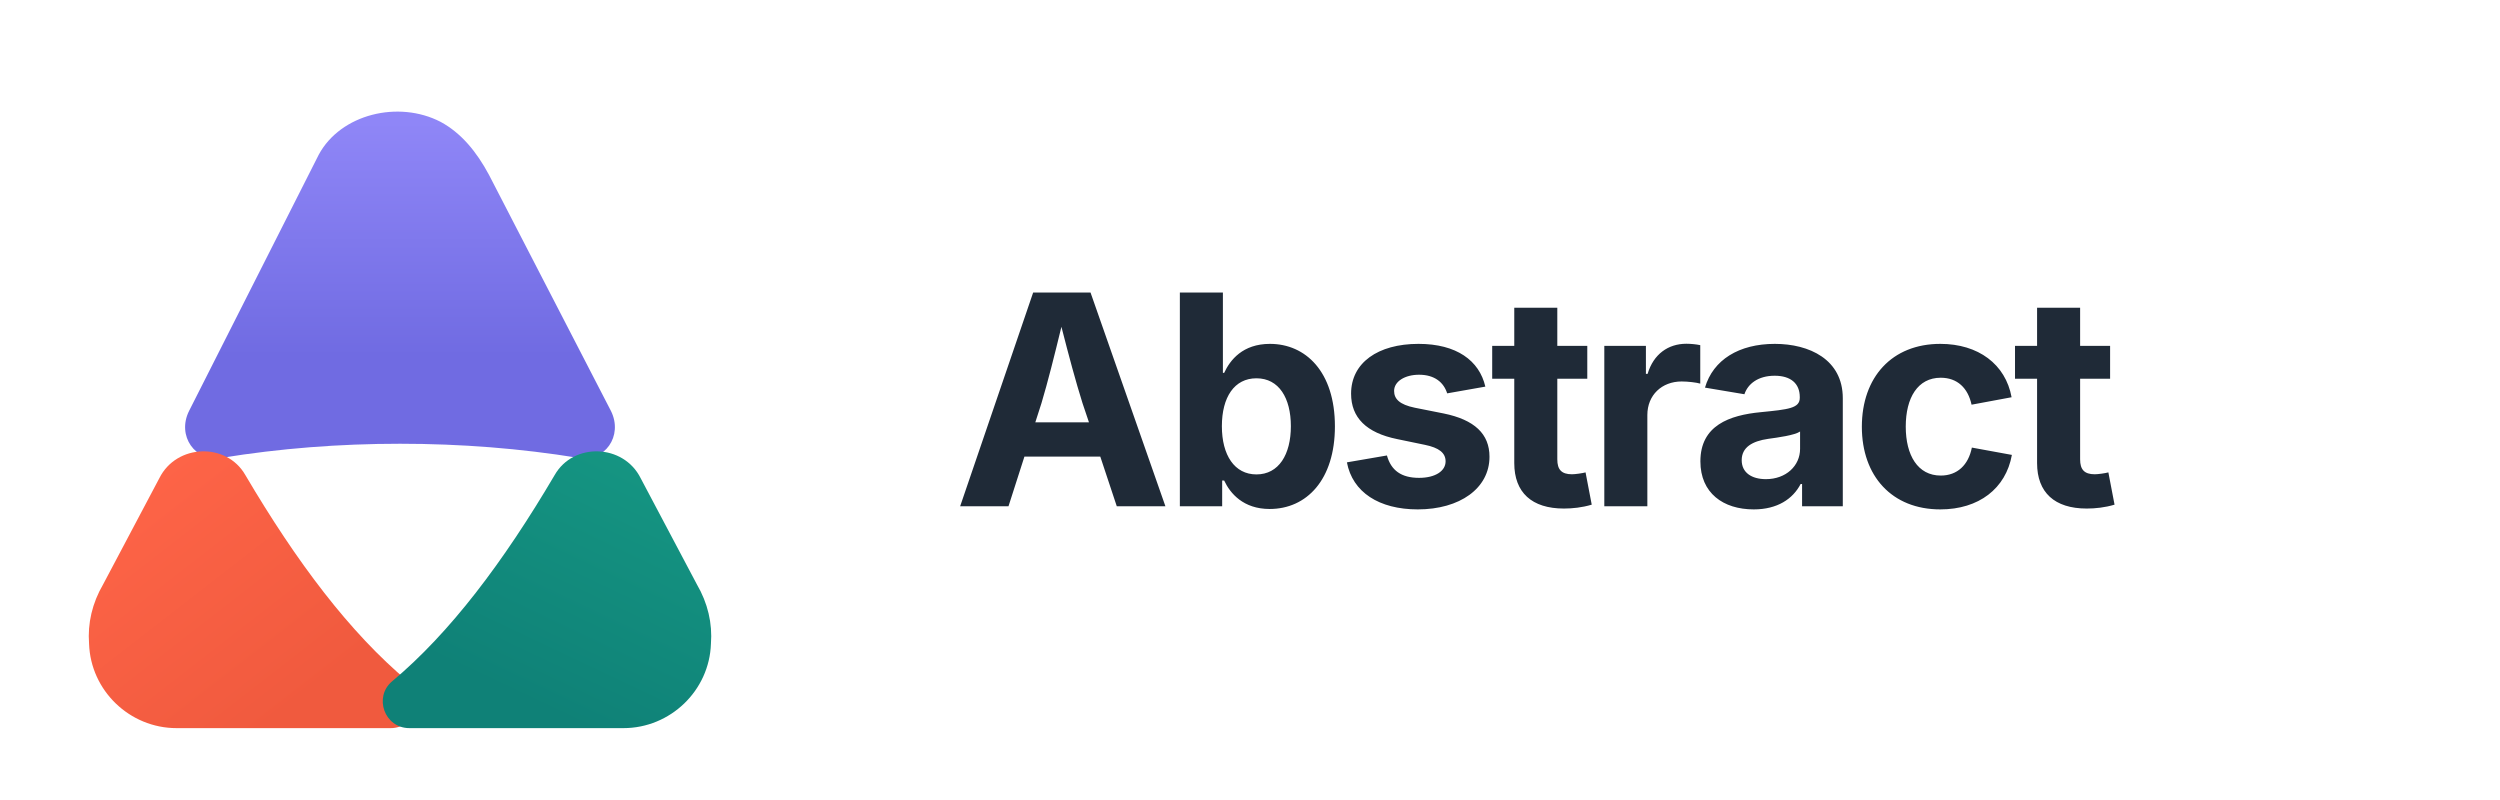
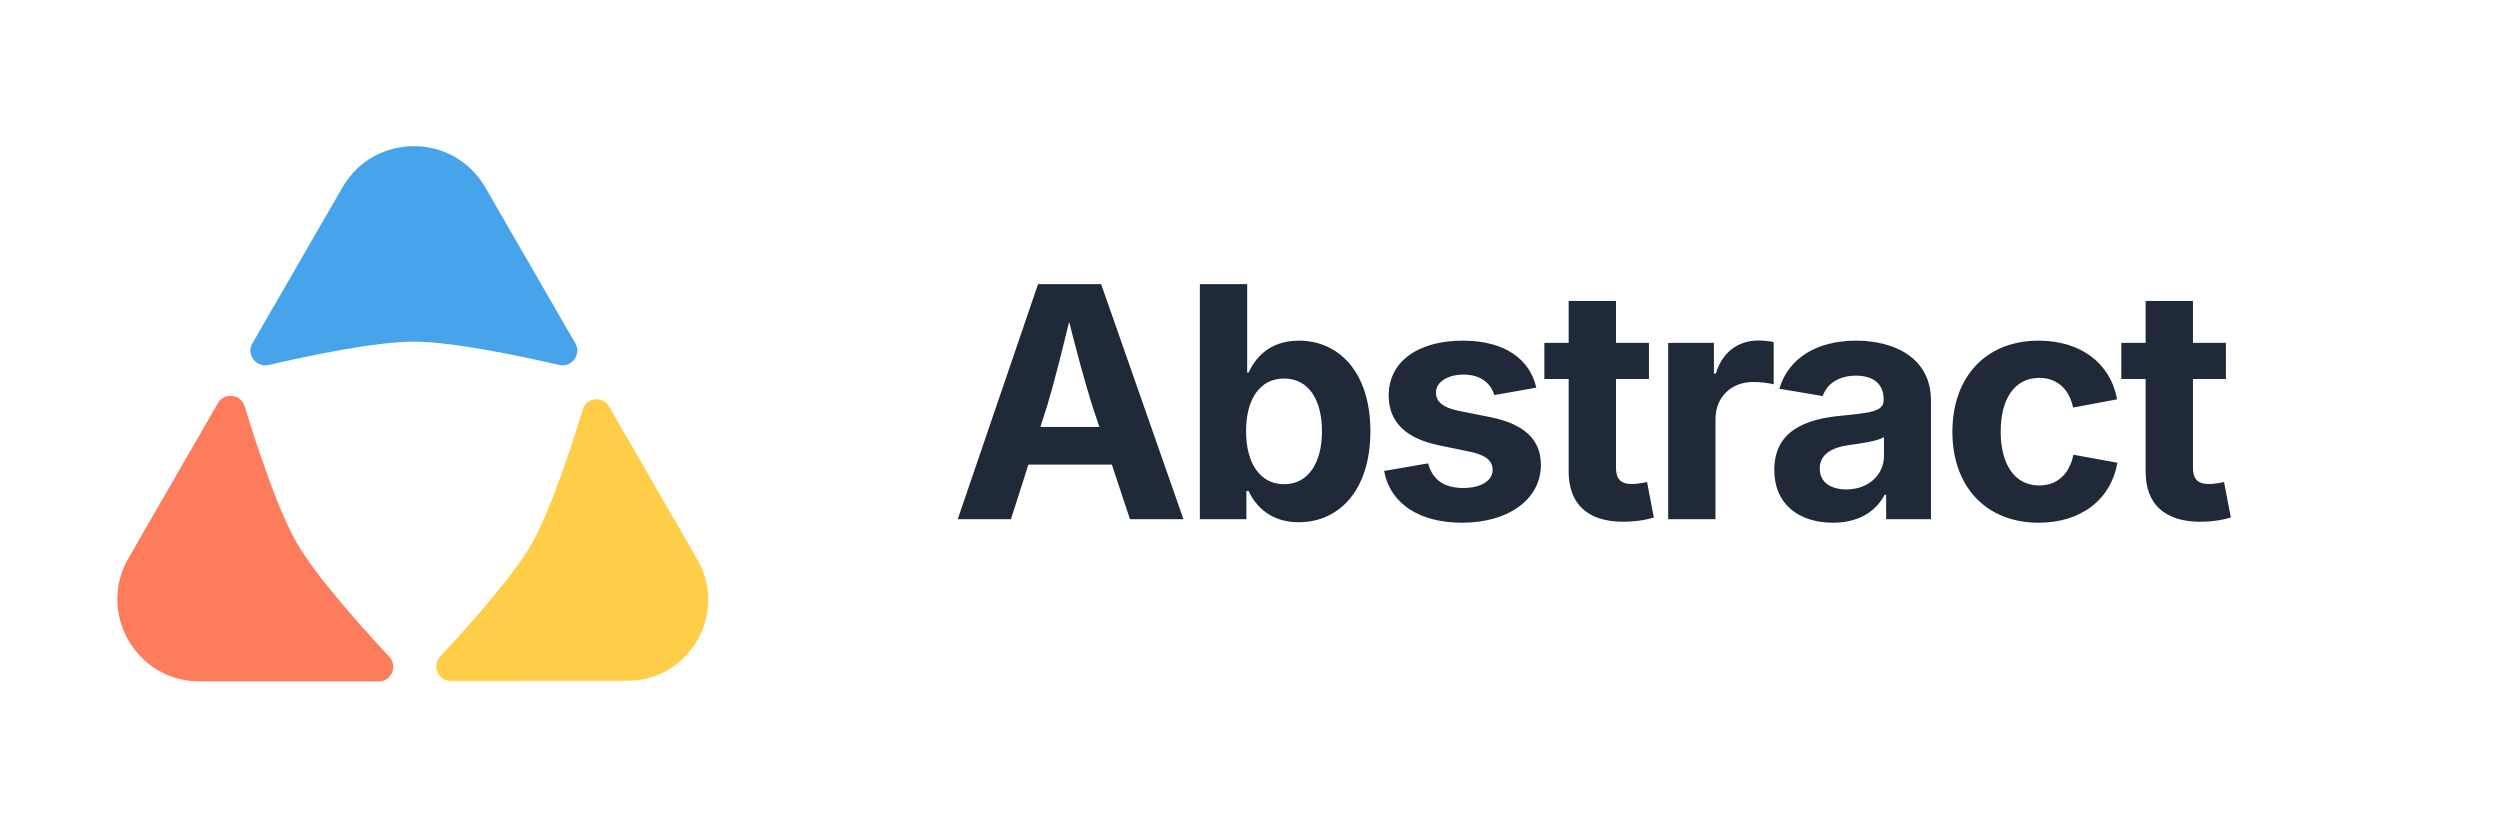
- <svg xmlns="http://www.w3.org/2000/svg" width="1600" height="512" viewBox="0 0 1600 512" fill="none" role="img" aria-labelledby="title">
-   <defs>
-     <linearGradient id="abstractLogoPurple" x1="252" y1="78" x2="252" y2="228" gradientUnits="userSpaceOnUse">
-       <stop stop-color="#8F86F7" />
-       <stop offset="1" stop-color="#706BE2" />
-     </linearGradient>
-     <linearGradient id="abstractLogoCoral" x1="108" y1="272" x2="226" y2="424" gradientUnits="userSpaceOnUse">
-       <stop stop-color="#FF6548" />
-       <stop offset="1" stop-color="#F05A3E" />
-     </linearGradient>
-     <linearGradient id="abstractLogoTeal" x1="356" y1="272" x2="284" y2="424" gradientUnits="userSpaceOnUse">
-       <stop stop-color="#159582" />
-       <stop offset="1" stop-color="#0F8177" />
-     </linearGradient>
-   </defs>
-   <g>
-     <path d="M204 99C218 73 255 64 282 78C295 85 305 97 313 112L391 263C399 279 387 296 370 293C333 287 295 284 256 284C217 284 179 287 142 293C125 296 113 279 121 263L204 99Z" fill="url(#abstractLogoPurple)" />
-     <path d="M102 306C113 284 145 283 157 304C190 360 224 405 261 436C273 446 266 466 250 466H113C83 466 58 442 57 412C56 399 59 386 66 374L102 306Z" fill="url(#abstractLogoCoral)" />
-     <path d="M355 304C367 283 399 284 410 306L446 374C453 386 456 399 455 412C454 442 429 466 399 466H262C246 466 239 446 251 436C288 405 322 360 355 304Z" fill="url(#abstractLogoTeal)" />
-   </g>
-   <text x="610" y="324" fill="#1F2A37" font-family="Inter, SF Pro Display, Segoe UI, Helvetica Neue, Arial, sans-serif" font-size="188" font-weight="700" letter-spacing="-7">Abstract</text>
+ <svg xmlns="http://www.w3.org/2000/svg" width="1300" height="430" viewBox="0 0 1300 430" fill="none" role="img" aria-labelledby="title">
+   <path d="M215.212 177.66C235.162 177.66 269.946 184.957 290.815 189.795C297.261 191.29 302.499 184.3 299.191 178.566L252.37 97.473C235.862 68.842 194.563 68.842 178.054 97.473L131.234 178.566C127.926 184.3 133.164 191.29 139.609 189.795C160.478 184.957 195.262 177.66 215.212 177.66Z" fill="#47A4EB" />
+   <path d="M276.246 283.119C266.457 300.073 243.192 326.056 228.843 341.418C224.412 346.163 227.779 354.042 234.271 354.042L326.121 354.019C358.539 354.029 378.802 318.932 362.584 290.863L316.68 211.307C313.433 205.684 304.926 206.708 303.033 212.918C296.903 233.026 286.034 266.165 276.246 283.119Z" fill="#FFCE48" />
+   <path d="M154.378 282.399C144.448 265.2 133.422 231.582 127.204 211.184C125.283 204.884 116.653 203.845 113.36 209.549L66.792 290.255C50.34 318.729 70.896 354.333 103.782 354.323L196.959 354.347C203.545 354.347 206.961 346.354 202.465 341.54C187.909 325.956 164.308 299.598 154.378 282.399Z" fill="#FD7C5C" />
+   <text x="494" y="270" fill="#1F2937" font-family="Inter, SF Pro Display, Segoe UI, Helvetica Neue, Arial, sans-serif" font-size="168" font-weight="700" letter-spacing="-6">Abstract</text>
</svg>
